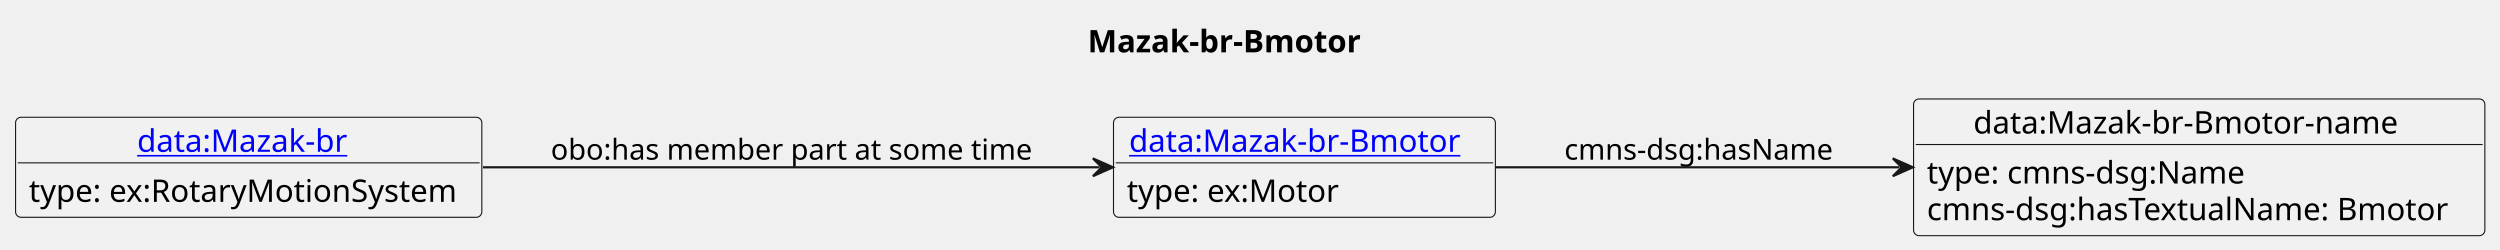
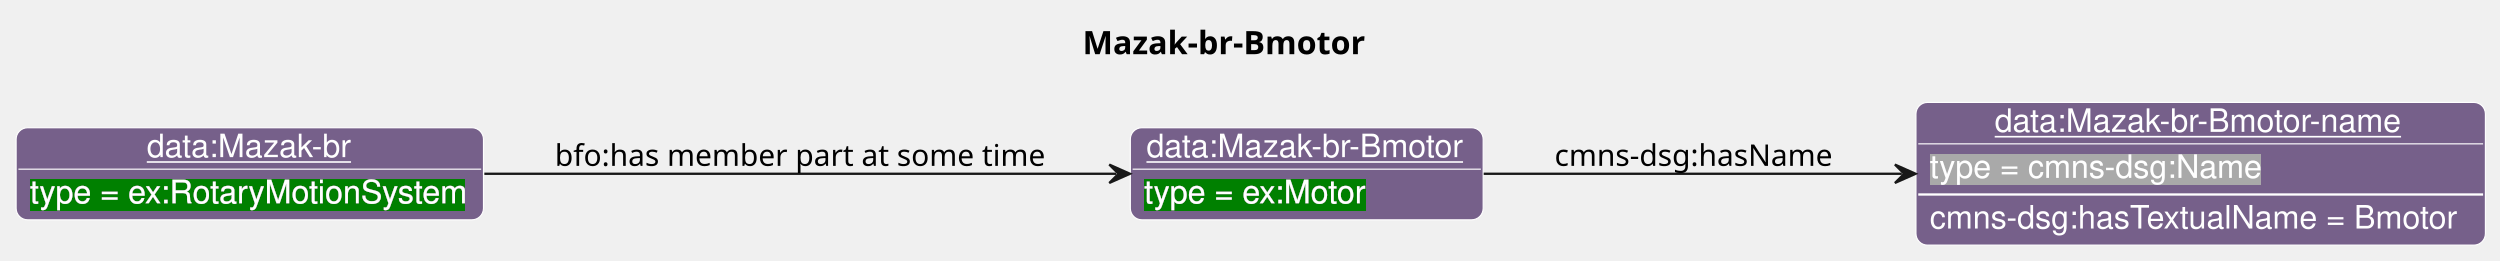
- <svg xmlns="http://www.w3.org/2000/svg" xmlns:xlink="http://www.w3.org/1999/xlink" contentStyleType="text/css" data-diagram-type="CLASS" height="112px" preserveAspectRatio="none" style="width:1124px;height:112px;background:#FFFFFF;" version="1.1" viewBox="0 0 1124 112" width="1124px" zoomAndPan="magnify">
-   <defs />
+ <svg xmlns="http://www.w3.org/2000/svg" contentStyleType="text/css" data-diagram-type="CLASS" height="113px" preserveAspectRatio="none" style="width:1086px;height:113px;background:#FFFFFF;" version="1.1" viewBox="0 0 1086 113" width="1086px" zoomAndPan="magnify">
+   <defs>
+     <filter height="1" id="burlrhwh7j2el0" width="1" x="0" y="0">
+       <feFlood flood-color="#008000" result="flood" />
+       <feComposite in="SourceGraphic" in2="flood" operator="over" />
+     </filter>
+     <filter height="1" id="burlrhwh7j2el1" width="1" x="0" y="0">
+       <feFlood flood-color="#A9A9A9" result="flood" />
+       <feComposite in="SourceGraphic" in2="flood" operator="over" />
+     </filter>
+   </defs>
  <g>
-     <text fill="#000000" font-family="sans-serif" font-size="14" font-weight="bold" lengthAdjust="spacing" textLength="132.139" x="489.027" y="23.535">Mazak-br-Bmotor</text>
-     <g class="entity" data-entity="o1" data-source-line="4" data-uid="ent0002" id="entity_o1">
-       <rect fill="#F1F1F1" height="44.977" rx="2.5" ry="2.5" style="stroke:#181818;stroke-width:0.5;" width="171.698" x="500.63" y="52.728" />
-       <a href="./Mazak-br-Bmotor.html" target="_top" title="./Mazak-br-Bmotor.html" xlink:actuate="onRequest" xlink:href="./Mazak-br-Bmotor.html" xlink:show="new" xlink:title="./Mazak-br-Bmotor.html" xlink:type="simple">
-         <text fill="#0000FF" font-family="sans-serif" font-size="14" lengthAdjust="spacing" text-decoration="underline" textLength="157.698" x="507.63" y="68.263">data:Mazak-br-Bmotor</text>
-       </a>
-       <line style="stroke:#181818;stroke-width:0.5;" x1="501.63" x2="671.328" y1="73.217" y2="73.217" />
-       <text fill="#000000" font-family="sans-serif" font-size="14" lengthAdjust="spacing" textLength="99.06" x="506.63" y="90.752">type: ex:Motor</text>
+     <text fill="#000000" font-family="sans-serif" font-size="14" font-weight="bold" lengthAdjust="spacing" textLength="132.139" x="470.26" y="23.535">Mazak-br-Bmotor</text>
+     <g class="entity" data-entity="v1" data-source-line="135" data-uid="ent0002" id="entity_v1">
+       <rect fill="#76608A" height="40" rx="5" ry="5" style="stroke:#FFFFFF;stroke-width:0.5;" width="153.269" x="491.02" y="55.488" />
+       <text fill="#FFFFFF" font-family="Helvetica" font-size="14" lengthAdjust="spacing" text-decoration="underline" textLength="139.269" x="498.02" y="68.269">data:Mazak-br-Bmotor</text>
+       <line style="stroke:#FFFFFF;stroke-width:0.5;" x1="492.02" x2="643.289" y1="73.488" y2="73.488" />
+       <text fill="#FFFFFF" filter="url(#burlrhwh7j2el0)" font-family="Helvetica" font-size="14" lengthAdjust="spacing" textLength="96.879" x="497.02" y="88.269">type = ex:Motor</text>
    </g>
-     <g class="entity" data-entity="o2" data-source-line="7" data-uid="ent0003" id="entity_o2">
-       <rect fill="#F1F1F1" height="61.465" rx="2.5" ry="2.5" style="stroke:#181818;stroke-width:0.5;" width="256.863" x="860.33" y="44.488" />
-       <text fill="#000000" font-family="sans-serif" font-size="14" lengthAdjust="spacing" textLength="203.089" x="887.217" y="60.023">data:Mazak-br-Bmotor-name</text>
-       <line style="stroke:#181818;stroke-width:0.5;" x1="861.33" x2="1116.193" y1="64.977" y2="64.977" />
-       <text fill="#000000" font-family="sans-serif" font-size="14" lengthAdjust="spacing" textLength="150.24" x="866.33" y="82.512">type: cmns-dsg:Name</text>
-       <text fill="#000000" font-family="sans-serif" font-size="14" lengthAdjust="spacing" textLength="244.863" x="866.33" y="99">cmns-dsg:hasTextualName: Bmotor</text>
+     <g class="entity" data-entity="v2" data-source-line="135" data-uid="ent0003" id="entity_v2">
+       <rect fill="#76608A" height="62" rx="5" ry="5" style="stroke:#FFFFFF;stroke-width:0.5;" width="247.368" x="832.29" y="44.488" />
+       <text fill="#FFFFFF" font-family="Helvetica" font-size="14" lengthAdjust="spacing" text-decoration="underline" textLength="178.951" x="866.499" y="57.269">data:Mazak-br-Bmotor-name</text>
+       <line style="stroke:#FFFFFF;stroke-width:0.5;" x1="833.29" x2="1078.658" y1="62.488" y2="62.488" />
+       <text fill="#FFFFFF" filter="url(#burlrhwh7j2el1)" font-family="Helvetica" font-size="14" lengthAdjust="spacing" textLength="144.334" x="838.29" y="77.269">type = cmns-dsg:Name</text>
+       <line style="stroke:#FFFFFF;stroke-width:1;" x1="833.29" x2="1078.658" y1="84.488" y2="84.488" />
+       <text fill="#FFFFFF" font-family="Helvetica" font-size="14" lengthAdjust="spacing" textLength="235.368" x="838.29" y="99.269">cmns-dsg:hasTextualName  = Bmotor</text>
    </g>
-     <g class="entity" data-entity="o3" data-source-line="10" data-uid="ent0004" id="entity_o3">
-       <rect fill="#F1F1F1" height="44.977" rx="2.5" ry="2.5" style="stroke:#181818;stroke-width:0.5;" width="209.627" x="7" y="52.728" />
-       <a href="./Mazak-br.html" target="_top" title="./Mazak-br.html" xlink:actuate="onRequest" xlink:href="./Mazak-br.html" xlink:show="new" xlink:title="./Mazak-br.html" xlink:type="simple">
-         <text fill="#0000FF" font-family="sans-serif" font-size="14" lengthAdjust="spacing" text-decoration="underline" textLength="100.311" x="61.658" y="68.263">data:Mazak-br</text>
-       </a>
-       <line style="stroke:#181818;stroke-width:0.5;" x1="8" x2="215.627" y1="73.217" y2="73.217" />
-       <text fill="#000000" font-family="sans-serif" font-size="14" lengthAdjust="spacing" textLength="197.627" x="13" y="90.752">type: ex:RotaryMotionSystem</text>
+     <g class="entity" data-entity="v3" data-source-line="135" data-uid="ent0004" id="entity_v3">
+       <rect fill="#76608A" height="40" rx="5" ry="5" style="stroke:#FFFFFF;stroke-width:0.5;" width="203.023" x="7" y="55.488" />
+       <text fill="#FFFFFF" font-family="Helvetica" font-size="14" lengthAdjust="spacing" text-decoration="underline" textLength="89.482" x="63.77" y="68.269">data:Mazak-br</text>
+       <line style="stroke:#FFFFFF;stroke-width:0.5;" x1="8" x2="209.023" y1="73.488" y2="73.488" />
+       <text fill="#FFFFFF" filter="url(#burlrhwh7j2el0)" font-family="Helvetica" font-size="14" lengthAdjust="spacing" textLength="191.023" x="13" y="88.269">type = ex:RotaryMotionSystem</text>
    </g>
-     <g class="link" data-entity-1="o1" data-entity-2="o2" data-source-line="13" data-uid="lnk5" id="link_o1_o2">
-       <path codeLine="13" d="M672.37,75.218 C726.87,75.218 792.67,75.218 854,75.218" fill="none" id="o1-to-o2" style="stroke:#181818;stroke-width:1;" />
-       <polygon fill="#181818" points="860,75.218,851,71.218,855,75.218,851,79.218,860,75.218" style="stroke:#181818;stroke-width:1;" />
-       <text fill="#000000" font-family="sans-serif" font-size="13" lengthAdjust="spacing" textLength="126.077" x="703.33" y="71.787">cmns-dsg:hasName</text>
+     <g class="link" data-entity-1="v1" data-entity-2="v2" data-source-line="177" data-uid="lnk5" id="link_v1_v2">
+       <path codeLine="177" d="M644.52,75.488 C697.92,75.488 764.56,75.488 826.15,75.488" fill="none" id="v1-to-v2" style="stroke:#181818;stroke-width:1;" />
+       <polygon fill="#181818" points="832.15,75.488,823.15,71.488,827.15,75.488,823.15,79.488,832.15,75.488" style="stroke:#181818;stroke-width:1;" />
+       <text fill="#000000" font-family="sans-serif" font-size="13" lengthAdjust="spacing" textLength="126.077" x="675.29" y="72.057">cmns-dsg:hasName</text>
    </g>
-     <g class="link" data-entity-1="o3" data-entity-2="o1" data-source-line="15" data-uid="lnk6" id="link_o3_o1">
-       <path codeLine="15" d="M217.13,75.218 C302.22,75.218 414.93,75.218 494.36,75.218" fill="none" id="o3-to-o1" style="stroke:#181818;stroke-width:1;" />
-       <polygon fill="#181818" points="500.36,75.218,491.36,71.218,495.36,75.218,491.36,79.218,500.36,75.218" style="stroke:#181818;stroke-width:1;" />
-       <text fill="#000000" font-family="sans-serif" font-size="13" lengthAdjust="spacing" textLength="222.542" x="247.63" y="71.787">obo:has member part at some time</text>
+     <g class="link" data-entity-1="v3" data-entity-2="v1" data-source-line="177" data-uid="lnk6" id="link_v3_v1">
+       <path codeLine="177" d="M210.4,75.488 C295.07,75.488 408.15,75.488 484.87,75.488" fill="none" id="v3-to-v1" style="stroke:#181818;stroke-width:1;" />
+       <polygon fill="#181818" points="490.87,75.488,481.87,71.488,485.87,75.488,481.87,79.488,490.87,75.488" style="stroke:#181818;stroke-width:1;" />
+       <text fill="#000000" font-family="sans-serif" font-size="13" lengthAdjust="spacing" textLength="219.337" x="241.02" y="72.057">bfo:has member part at some time</text>
    </g>
  </g>
</svg>
